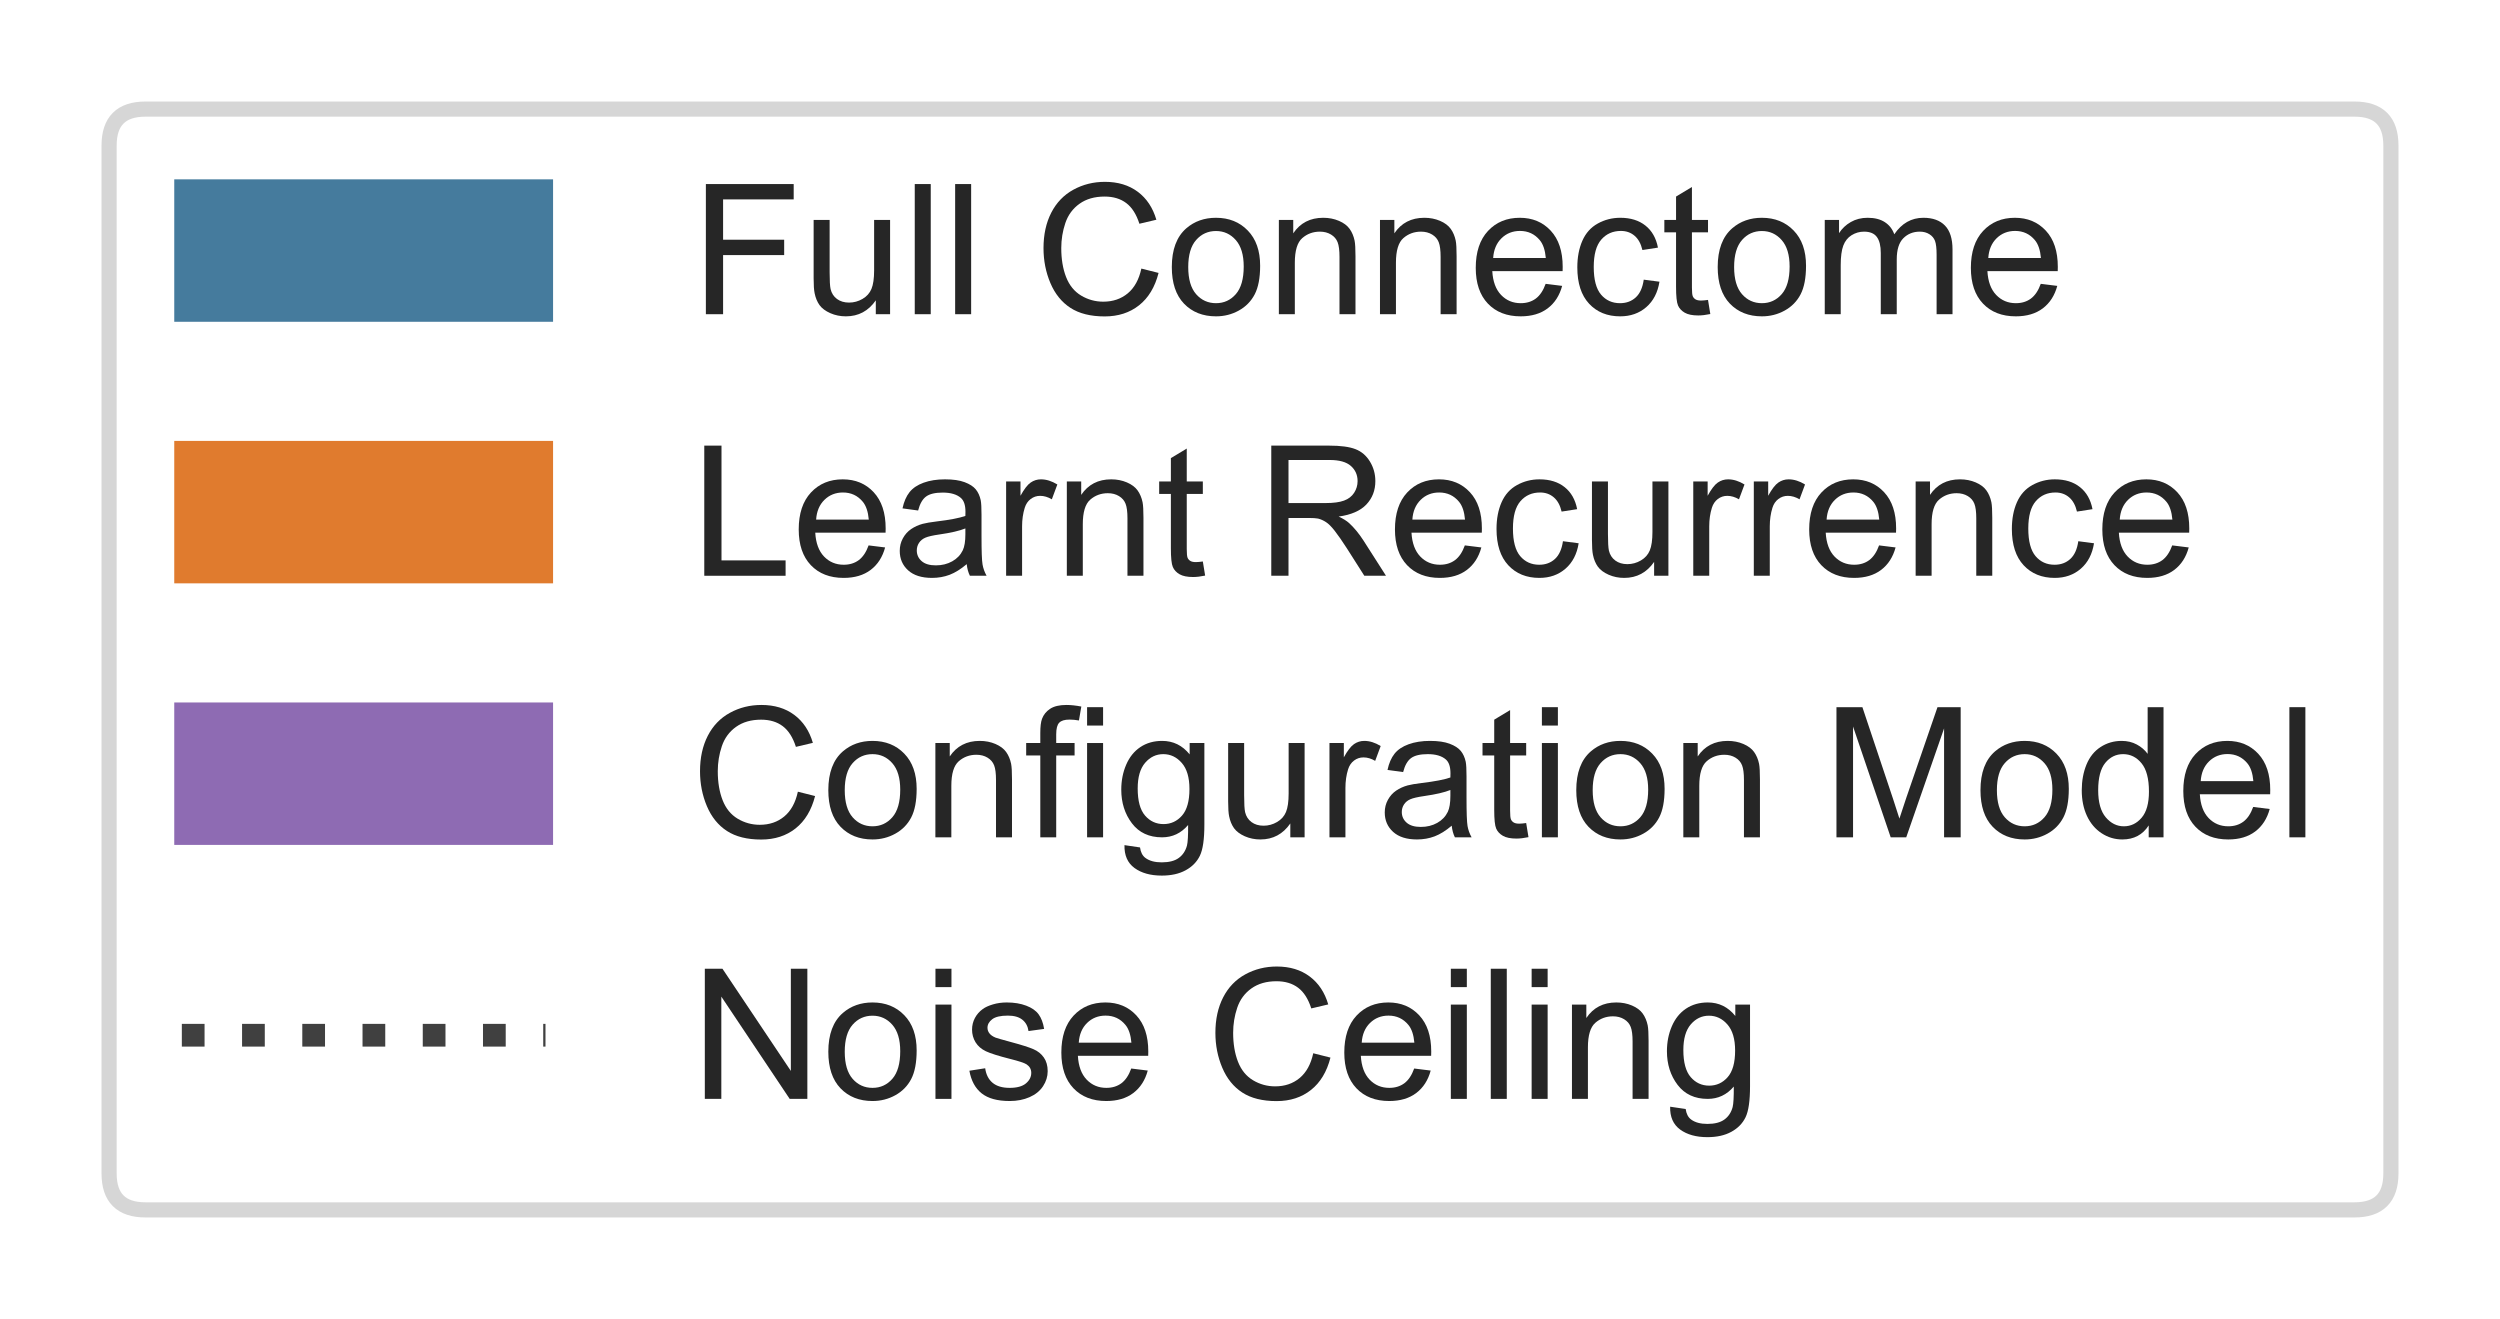
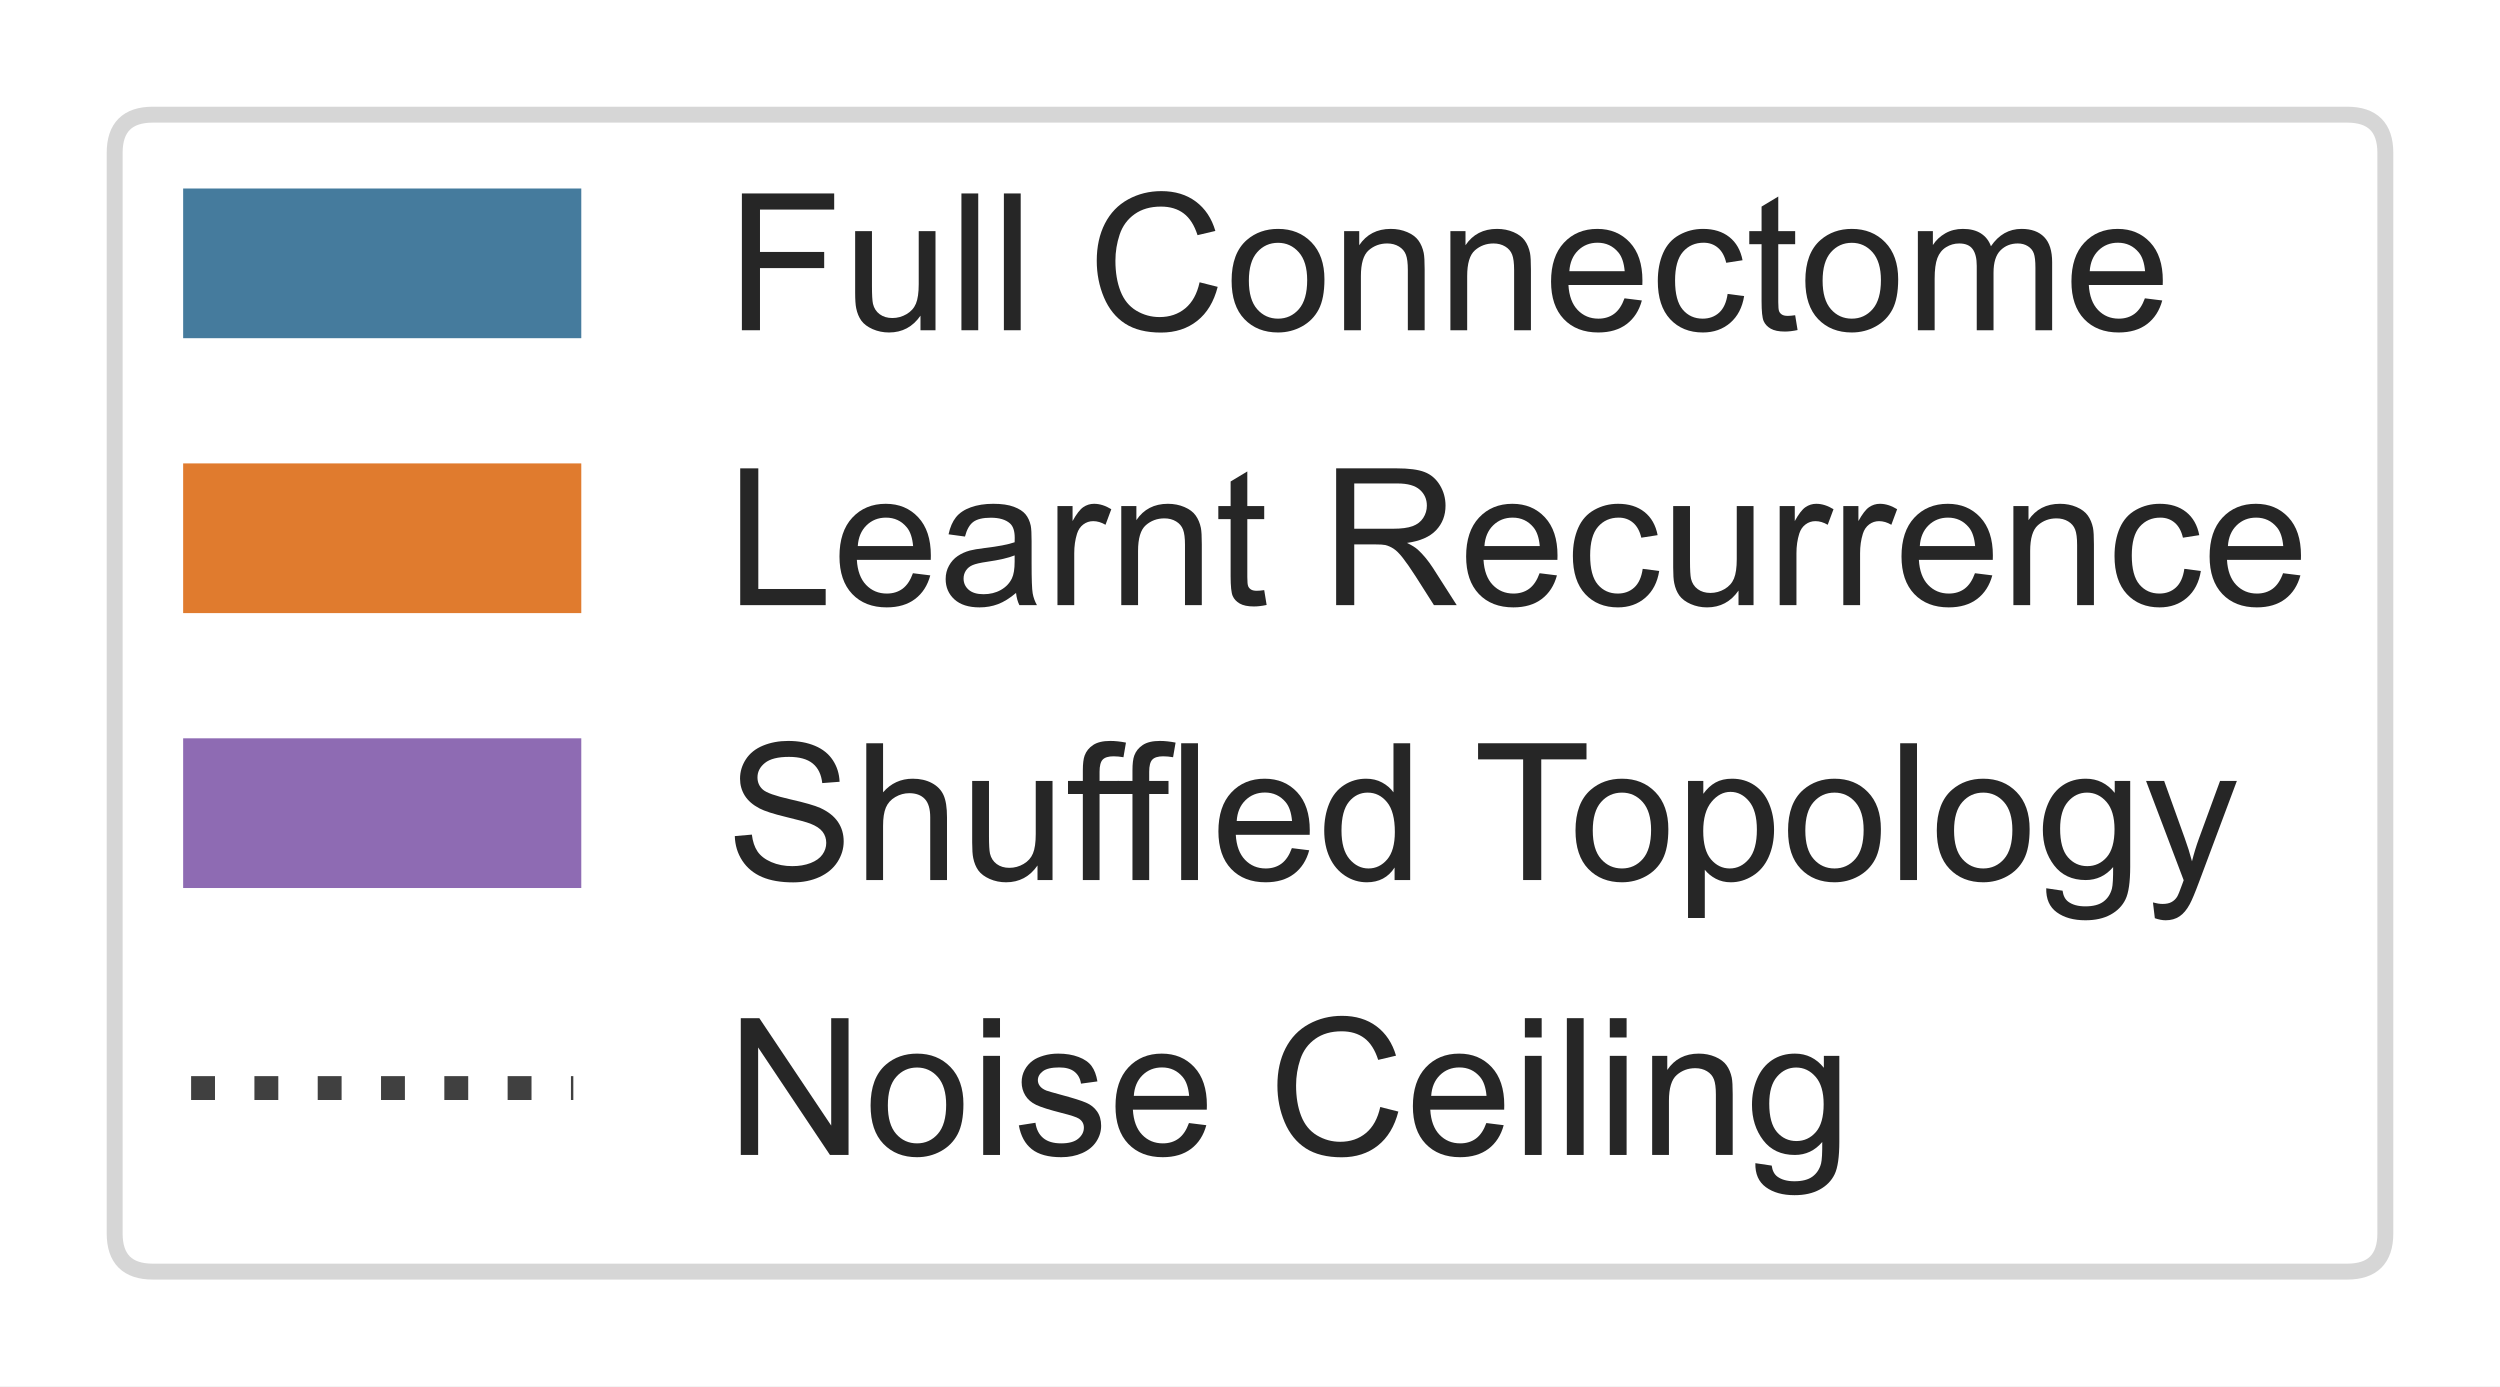
- <svg xmlns="http://www.w3.org/2000/svg" xmlns:xlink="http://www.w3.org/1999/xlink" width="164.989pt" height="87.047pt" viewBox="0 0 164.989 87.047" version="1.1">
+ <svg xmlns="http://www.w3.org/2000/svg" xmlns:xlink="http://www.w3.org/1999/xlink" width="156.979pt" height="87.047pt" viewBox="0 0 156.979 87.047" version="1.1">
  <defs>
    <style type="text/css">*{stroke-linejoin: round; stroke-linecap: butt}</style>
  </defs>
  <g id="figure_1">
    <g id="patch_1">
-       <path d="M 0 87.047  L 164.989 87.047  L 164.989 0  L 0 0  z " style="fill: #ffffff" />
+       <path d="M 0 87.047  L 156.979 87.047  L 156.979 0  L 0 0  z " style="fill: #ffffff" />
    </g>
    <g id="legend_1">
      <g id="patch_2">
-         <path d="M 9.6 79.847  L 155.389 79.847  Q 157.789 79.847 157.789 77.447  L 157.789 9.6  Q 157.789 7.2 155.389 7.2  L 9.6 7.2  Q 7.2 7.2 7.2 9.6  L 7.2 77.447  Q 7.2 79.847 9.6 79.847  z " style="fill: #ffffff; opacity: 0.8; stroke: #cccccc; stroke-linejoin: miter" />
+         <path d="M 9.6 79.847  L 147.379 79.847  Q 149.779 79.847 149.779 77.447  L 149.779 9.6  Q 149.779 7.2 147.379 7.2  L 9.6 7.2  Q 7.2 7.2 7.2 9.6  L 7.2 77.447  Q 7.2 79.847 9.6 79.847  z " style="fill: #ffffff; opacity: 0.8; stroke: #cccccc; stroke-linejoin: miter" />
      </g>
      <g id="patch_3">
        <path d="M 12 20.736  L 36 20.736  L 36 12.336  L 12 12.336  z " style="fill: #457b9d; stroke: #457b9d; stroke-linejoin: miter" />
      </g>
      <g id="text_1">
        <g style="fill: #262626" transform="translate(45.6 20.73633) scale(0.12 -0.12)">
          <defs>
            <path id="ArialMT-29" d="M 525 0  L 525 4581  L 3616 4581  L 3616 4041  L 1131 4041  L 1131 2622  L 3281 2622  L 3281 2081  L 1131 2081  L 1131 0  L 525 0  z " transform="scale(0.015625)" />
            <path id="ArialMT-58" d="M 2597 0  L 2597 488  Q 2209 -75 1544 -75  Q 1250 -75 995 37  Q 741 150 617 320  Q 494 491 444 738  Q 409 903 409 1263  L 409 3319  L 972 3319  L 972 1478  Q 972 1038 1006 884  Q 1059 663 1231 536  Q 1403 409 1656 409  Q 1909 409 2131 539  Q 2353 669 2445 892  Q 2538 1116 2538 1541  L 2538 3319  L 3100 3319  L 3100 0  L 2597 0  z " transform="scale(0.015625)" />
            <path id="ArialMT-4f" d="M 409 0  L 409 4581  L 972 4581  L 972 0  L 409 0  z " transform="scale(0.015625)" />
            <path id="ArialMT-3" transform="scale(0.015625)" />
            <path id="ArialMT-26" d="M 3763 1606  L 4369 1453  Q 4178 706 3683 314  Q 3188 -78 2472 -78  Q 1731 -78 1267 223  Q 803 525 561 1097  Q 319 1669 319 2325  Q 319 3041 592 3573  Q 866 4106 1370 4382  Q 1875 4659 2481 4659  Q 3169 4659 3637 4309  Q 4106 3959 4291 3325  L 3694 3184  Q 3534 3684 3231 3912  Q 2928 4141 2469 4141  Q 1941 4141 1586 3887  Q 1231 3634 1087 3207  Q 944 2781 944 2328  Q 944 1744 1114 1308  Q 1284 872 1643 656  Q 2003 441 2422 441  Q 2931 441 3284 734  Q 3638 1028 3763 1606  z " transform="scale(0.015625)" />
            <path id="ArialMT-52" d="M 213 1659  Q 213 2581 725 3025  Q 1153 3394 1769 3394  Q 2453 3394 2887 2945  Q 3322 2497 3322 1706  Q 3322 1066 3130 698  Q 2938 331 2570 128  Q 2203 -75 1769 -75  Q 1072 -75 642 372  Q 213 819 213 1659  z M 791 1659  Q 791 1022 1069 705  Q 1347 388 1769 388  Q 2188 388 2466 706  Q 2744 1025 2744 1678  Q 2744 2294 2464 2611  Q 2184 2928 1769 2928  Q 1347 2928 1069 2612  Q 791 2297 791 1659  z " transform="scale(0.015625)" />
            <path id="ArialMT-51" d="M 422 0  L 422 3319  L 928 3319  L 928 2847  Q 1294 3394 1984 3394  Q 2284 3394 2536 3286  Q 2788 3178 2913 3003  Q 3038 2828 3088 2588  Q 3119 2431 3119 2041  L 3119 0  L 2556 0  L 2556 2019  Q 2556 2363 2490 2533  Q 2425 2703 2258 2804  Q 2091 2906 1866 2906  Q 1506 2906 1245 2678  Q 984 2450 984 1813  L 984 0  L 422 0  z " transform="scale(0.015625)" />
            <path id="ArialMT-48" d="M 2694 1069  L 3275 997  Q 3138 488 2766 206  Q 2394 -75 1816 -75  Q 1088 -75 661 373  Q 234 822 234 1631  Q 234 2469 665 2931  Q 1097 3394 1784 3394  Q 2450 3394 2872 2941  Q 3294 2488 3294 1666  Q 3294 1616 3291 1516  L 816 1516  Q 847 969 1125 678  Q 1403 388 1819 388  Q 2128 388 2347 550  Q 2566 713 2694 1069  z M 847 1978  L 2700 1978  Q 2663 2397 2488 2606  Q 2219 2931 1791 2931  Q 1403 2931 1139 2672  Q 875 2413 847 1978  z " transform="scale(0.015625)" />
            <path id="ArialMT-46" d="M 2588 1216  L 3141 1144  Q 3050 572 2676 248  Q 2303 -75 1759 -75  Q 1078 -75 664 370  Q 250 816 250 1647  Q 250 2184 428 2587  Q 606 2991 970 3192  Q 1334 3394 1763 3394  Q 2303 3394 2647 3120  Q 2991 2847 3088 2344  L 2541 2259  Q 2463 2594 2264 2762  Q 2066 2931 1784 2931  Q 1359 2931 1093 2626  Q 828 2322 828 1663  Q 828 994 1084 691  Q 1341 388 1753 388  Q 2084 388 2306 591  Q 2528 794 2588 1216  z " transform="scale(0.015625)" />
            <path id="ArialMT-57" d="M 1650 503  L 1731 6  Q 1494 -44 1306 -44  Q 1000 -44 831 53  Q 663 150 594 308  Q 525 466 525 972  L 525 2881  L 113 2881  L 113 3319  L 525 3319  L 525 4141  L 1084 4478  L 1084 3319  L 1650 3319  L 1650 2881  L 1084 2881  L 1084 941  Q 1084 700 1114 631  Q 1144 563 1211 522  Q 1278 481 1403 481  Q 1497 481 1650 503  z " transform="scale(0.015625)" />
            <path id="ArialMT-50" d="M 422 0  L 422 3319  L 925 3319  L 925 2853  Q 1081 3097 1340 3245  Q 1600 3394 1931 3394  Q 2300 3394 2536 3241  Q 2772 3088 2869 2813  Q 3263 3394 3894 3394  Q 4388 3394 4653 3120  Q 4919 2847 4919 2278  L 4919 0  L 4359 0  L 4359 2091  Q 4359 2428 4304 2576  Q 4250 2725 4106 2815  Q 3963 2906 3769 2906  Q 3419 2906 3187 2673  Q 2956 2441 2956 1928  L 2956 0  L 2394 0  L 2394 2156  Q 2394 2531 2256 2718  Q 2119 2906 1806 2906  Q 1569 2906 1367 2781  Q 1166 2656 1075 2415  Q 984 2175 984 1722  L 984 0  L 422 0  z " transform="scale(0.015625)" />
          </defs>
          <use xlink:href="#ArialMT-29" />
          <use xlink:href="#ArialMT-58" transform="translate(61.07812 0)" />
          <use xlink:href="#ArialMT-4f" transform="translate(116.6875 0)" />
          <use xlink:href="#ArialMT-4f" transform="translate(138.9062 0)" />
          <use xlink:href="#ArialMT-3" transform="translate(161.125 0)" />
          <use xlink:href="#ArialMT-26" transform="translate(188.9062 0)" />
          <use xlink:href="#ArialMT-52" transform="translate(261.125 0)" />
          <use xlink:href="#ArialMT-51" transform="translate(316.7344 0)" />
          <use xlink:href="#ArialMT-51" transform="translate(372.3438 0)" />
          <use xlink:href="#ArialMT-48" transform="translate(427.9531 0)" />
          <use xlink:href="#ArialMT-46" transform="translate(483.5625 0)" />
          <use xlink:href="#ArialMT-57" transform="translate(533.5625 0)" />
          <use xlink:href="#ArialMT-52" transform="translate(561.3438 0)" />
          <use xlink:href="#ArialMT-50" transform="translate(616.9531 0)" />
          <use xlink:href="#ArialMT-48" transform="translate(700.25 0)" />
        </g>
      </g>
      <g id="patch_4">
        <path d="M 12 37.998  L 36 37.998  L 36 29.598  L 12 29.598  z " style="fill: #e07b2e; stroke: #e07b2e; stroke-linejoin: miter" />
      </g>
      <g id="text_2">
        <g style="fill: #262626" transform="translate(45.6 37.99805) scale(0.12 -0.12)">
          <defs>
            <path id="ArialMT-2f" d="M 469 0  L 469 4581  L 1075 4581  L 1075 541  L 3331 541  L 3331 0  L 469 0  z " transform="scale(0.015625)" />
            <path id="ArialMT-44" d="M 2588 409  Q 2275 144 1986 34  Q 1697 -75 1366 -75  Q 819 -75 525 192  Q 231 459 231 875  Q 231 1119 342 1320  Q 453 1522 633 1644  Q 813 1766 1038 1828  Q 1203 1872 1538 1913  Q 2219 1994 2541 2106  Q 2544 2222 2544 2253  Q 2544 2597 2384 2738  Q 2169 2928 1744 2928  Q 1347 2928 1158 2789  Q 969 2650 878 2297  L 328 2372  Q 403 2725 575 2942  Q 747 3159 1072 3276  Q 1397 3394 1825 3394  Q 2250 3394 2515 3294  Q 2781 3194 2906 3042  Q 3031 2891 3081 2659  Q 3109 2516 3109 2141  L 3109 1391  Q 3109 606 3145 398  Q 3181 191 3288 0  L 2700 0  Q 2613 175 2588 409  z M 2541 1666  Q 2234 1541 1622 1453  Q 1275 1403 1131 1340  Q 988 1278 909 1158  Q 831 1038 831 891  Q 831 666 1001 516  Q 1172 366 1500 366  Q 1825 366 2078 508  Q 2331 650 2450 897  Q 2541 1088 2541 1459  L 2541 1666  z " transform="scale(0.015625)" />
            <path id="ArialMT-55" d="M 416 0  L 416 3319  L 922 3319  L 922 2816  Q 1116 3169 1280 3281  Q 1444 3394 1641 3394  Q 1925 3394 2219 3213  L 2025 2691  Q 1819 2813 1613 2813  Q 1428 2813 1281 2702  Q 1134 2591 1072 2394  Q 978 2094 978 1738  L 978 0  L 416 0  z " transform="scale(0.015625)" />
            <path id="ArialMT-35" d="M 503 0  L 503 4581  L 2534 4581  Q 3147 4581 3465 4457  Q 3784 4334 3975 4021  Q 4166 3709 4166 3331  Q 4166 2844 3850 2509  Q 3534 2175 2875 2084  Q 3116 1969 3241 1856  Q 3506 1613 3744 1247  L 4541 0  L 3778 0  L 3172 953  Q 2906 1366 2734 1584  Q 2563 1803 2427 1890  Q 2291 1978 2150 2013  Q 2047 2034 1813 2034  L 1109 2034  L 1109 0  L 503 0  z M 1109 2559  L 2413 2559  Q 2828 2559 3062 2645  Q 3297 2731 3419 2920  Q 3541 3109 3541 3331  Q 3541 3656 3305 3865  Q 3069 4075 2559 4075  L 1109 4075  L 1109 2559  z " transform="scale(0.015625)" />
          </defs>
          <use xlink:href="#ArialMT-2f" />
          <use xlink:href="#ArialMT-48" transform="translate(55.60938 0)" />
          <use xlink:href="#ArialMT-44" transform="translate(111.2188 0)" />
          <use xlink:href="#ArialMT-55" transform="translate(166.8281 0)" />
          <use xlink:href="#ArialMT-51" transform="translate(200.125 0)" />
          <use xlink:href="#ArialMT-57" transform="translate(255.7344 0)" />
          <use xlink:href="#ArialMT-3" transform="translate(283.5156 0)" />
          <use xlink:href="#ArialMT-35" transform="translate(311.2969 0)" />
          <use xlink:href="#ArialMT-48" transform="translate(383.5156 0)" />
          <use xlink:href="#ArialMT-46" transform="translate(439.125 0)" />
          <use xlink:href="#ArialMT-58" transform="translate(489.125 0)" />
          <use xlink:href="#ArialMT-55" transform="translate(544.7344 0)" />
          <use xlink:href="#ArialMT-55" transform="translate(578.0312 0)" />
          <use xlink:href="#ArialMT-48" transform="translate(611.3281 0)" />
          <use xlink:href="#ArialMT-51" transform="translate(666.9375 0)" />
          <use xlink:href="#ArialMT-46" transform="translate(722.5469 0)" />
          <use xlink:href="#ArialMT-48" transform="translate(772.5469 0)" />
        </g>
      </g>
      <g id="patch_5">
        <path d="M 12 55.26  L 36 55.26  L 36 46.86  L 12 46.86  z " style="fill: #8e6bb3; stroke: #8e6bb3; stroke-linejoin: miter" />
      </g>
      <g id="text_3">
        <g style="fill: #262626" transform="translate(45.6 55.25977) scale(0.12 -0.12)">
          <defs>
+             <path id="ArialMT-36" d="M 288 1472  L 859 1522  Q 900 1178 1048 958  Q 1197 738 1509 602  Q 1822 466 2213 466  Q 2559 466 2825 569  Q 3091 672 3220 851  Q 3350 1031 3350 1244  Q 3350 1459 3225 1620  Q 3100 1781 2813 1891  Q 2628 1963 1997 2114  Q 1366 2266 1113 2400  Q 784 2572 623 2826  Q 463 3081 463 3397  Q 463 3744 659 4045  Q 856 4347 1234 4503  Q 1613 4659 2075 4659  Q 2584 4659 2973 4495  Q 3363 4331 3572 4012  Q 3781 3694 3797 3291  L 3216 3247  Q 3169 3681 2898 3903  Q 2628 4125 2100 4125  Q 1550 4125 1298 3923  Q 1047 3722 1047 3438  Q 1047 3191 1225 3031  Q 1400 2872 2139 2705  Q 2878 2538 3153 2413  Q 3553 2228 3743 1945  Q 3934 1663 3934 1294  Q 3934 928 3725 604  Q 3516 281 3123 101  Q 2731 -78 2241 -78  Q 1619 -78 1198 103  Q 778 284 539 648  Q 300 1013 288 1472  z " transform="scale(0.015625)" />
+             <path id="ArialMT-4b" d="M 422 0  L 422 4581  L 984 4581  L 984 2938  Q 1378 3394 1978 3394  Q 2347 3394 2619 3248  Q 2891 3103 3008 2847  Q 3125 2591 3125 2103  L 3125 0  L 2563 0  L 2563 2103  Q 2563 2525 2380 2717  Q 2197 2909 1863 2909  Q 1613 2909 1392 2779  Q 1172 2650 1078 2428  Q 984 2206 984 1816  L 984 0  L 422 0  z " transform="scale(0.015625)" />
            <path id="ArialMT-49" d="M 556 0  L 556 2881  L 59 2881  L 59 3319  L 556 3319  L 556 3672  Q 556 4006 616 4169  Q 697 4388 901 4523  Q 1106 4659 1475 4659  Q 1713 4659 2000 4603  L 1916 4113  Q 1741 4144 1584 4144  Q 1328 4144 1222 4034  Q 1116 3925 1116 3625  L 1116 3319  L 1763 3319  L 1763 2881  L 1116 2881  L 1116 0  L 556 0  z " transform="scale(0.015625)" />
-             <path id="ArialMT-4c" d="M 425 3934  L 425 4581  L 988 4581  L 988 3934  L 425 3934  z M 425 0  L 425 3319  L 988 3319  L 988 0  L 425 0  z " transform="scale(0.015625)" />
+             <path id="ArialMT-47" d="M 2575 0  L 2575 419  Q 2259 -75 1647 -75  Q 1250 -75 917 144  Q 584 363 401 755  Q 219 1147 219 1656  Q 219 2153 384 2558  Q 550 2963 881 3178  Q 1213 3394 1622 3394  Q 1922 3394 2156 3267  Q 2391 3141 2538 2938  L 2538 4581  L 3097 4581  L 3097 0  L 2575 0  z M 797 1656  Q 797 1019 1065 703  Q 1334 388 1700 388  Q 2069 388 2326 689  Q 2584 991 2584 1609  Q 2584 2291 2321 2609  Q 2059 2928 1675 2928  Q 1300 2928 1048 2622  Q 797 2316 797 1656  z " transform="scale(0.015625)" />
+             <path id="ArialMT-37" d="M 1659 0  L 1659 4041  L 150 4041  L 150 4581  L 3781 4581  L 3781 4041  L 2266 4041  L 2266 0  L 1659 0  z " transform="scale(0.015625)" />
+             <path id="ArialMT-53" d="M 422 -1272  L 422 3319  L 934 3319  L 934 2888  Q 1116 3141 1344 3267  Q 1572 3394 1897 3394  Q 2322 3394 2647 3175  Q 2972 2956 3137 2557  Q 3303 2159 3303 1684  Q 3303 1175 3120 767  Q 2938 359 2589 142  Q 2241 -75 1856 -75  Q 1575 -75 1351 44  Q 1128 163 984 344  L 984 -1272  L 422 -1272  z M 931 1641  Q 931 1000 1190 694  Q 1450 388 1819 388  Q 2194 388 2461 705  Q 2728 1022 2728 1688  Q 2728 2322 2467 2637  Q 2206 2953 1844 2953  Q 1484 2953 1207 2617  Q 931 2281 931 1641  z " transform="scale(0.015625)" />
            <path id="ArialMT-4a" d="M 319 -275  L 866 -356  Q 900 -609 1056 -725  Q 1266 -881 1628 -881  Q 2019 -881 2231 -725  Q 2444 -569 2519 -288  Q 2563 -116 2559 434  Q 2191 0 1641 0  Q 956 0 581 494  Q 206 988 206 1678  Q 206 2153 378 2554  Q 550 2956 876 3175  Q 1203 3394 1644 3394  Q 2231 3394 2613 2919  L 2613 3319  L 3131 3319  L 3131 450  Q 3131 -325 2973 -648  Q 2816 -972 2473 -1159  Q 2131 -1347 1631 -1347  Q 1038 -1347 672 -1080  Q 306 -813 319 -275  z M 784 1719  Q 784 1066 1043 766  Q 1303 466 1694 466  Q 2081 466 2343 764  Q 2606 1063 2606 1700  Q 2606 2309 2336 2618  Q 2066 2928 1684 2928  Q 1309 2928 1046 2623  Q 784 2319 784 1719  z " transform="scale(0.015625)" />
-             <path id="ArialMT-30" d="M 475 0  L 475 4581  L 1388 4581  L 2472 1338  Q 2622 884 2691 659  Q 2769 909 2934 1394  L 4031 4581  L 4847 4581  L 4847 0  L 4263 0  L 4263 3834  L 2931 0  L 2384 0  L 1059 3900  L 1059 0  L 475 0  z " transform="scale(0.015625)" />
-             <path id="ArialMT-47" d="M 2575 0  L 2575 419  Q 2259 -75 1647 -75  Q 1250 -75 917 144  Q 584 363 401 755  Q 219 1147 219 1656  Q 219 2153 384 2558  Q 550 2963 881 3178  Q 1213 3394 1622 3394  Q 1922 3394 2156 3267  Q 2391 3141 2538 2938  L 2538 4581  L 3097 4581  L 3097 0  L 2575 0  z M 797 1656  Q 797 1019 1065 703  Q 1334 388 1700 388  Q 2069 388 2326 689  Q 2584 991 2584 1609  Q 2584 2291 2321 2609  Q 2059 2928 1675 2928  Q 1300 2928 1048 2622  Q 797 2316 797 1656  z " transform="scale(0.015625)" />
+             <path id="ArialMT-5c" d="M 397 -1278  L 334 -750  Q 519 -800 656 -800  Q 844 -800 956 -737  Q 1069 -675 1141 -563  Q 1194 -478 1313 -144  Q 1328 -97 1363 -6  L 103 3319  L 709 3319  L 1400 1397  Q 1534 1031 1641 628  Q 1738 1016 1872 1384  L 2581 3319  L 3144 3319  L 1881 -56  Q 1678 -603 1566 -809  Q 1416 -1088 1222 -1217  Q 1028 -1347 759 -1347  Q 597 -1347 397 -1278  z " transform="scale(0.015625)" />
          </defs>
-           <use xlink:href="#ArialMT-26" />
-           <use xlink:href="#ArialMT-52" transform="translate(72.21875 0)" />
-           <use xlink:href="#ArialMT-51" transform="translate(127.8281 0)" />
-           <use xlink:href="#ArialMT-49" transform="translate(183.4375 0)" />
-           <use xlink:href="#ArialMT-4c" transform="translate(211.2188 0)" />
-           <use xlink:href="#ArialMT-4a" transform="translate(233.4375 0)" />
-           <use xlink:href="#ArialMT-58" transform="translate(289.0469 0)" />
-           <use xlink:href="#ArialMT-55" transform="translate(344.6562 0)" />
-           <use xlink:href="#ArialMT-44" transform="translate(377.9531 0)" />
-           <use xlink:href="#ArialMT-57" transform="translate(433.5625 0)" />
-           <use xlink:href="#ArialMT-4c" transform="translate(461.3438 0)" />
-           <use xlink:href="#ArialMT-52" transform="translate(483.5625 0)" />
-           <use xlink:href="#ArialMT-51" transform="translate(539.1719 0)" />
-           <use xlink:href="#ArialMT-3" transform="translate(594.7812 0)" />
-           <use xlink:href="#ArialMT-30" transform="translate(622.5625 0)" />
-           <use xlink:href="#ArialMT-52" transform="translate(705.8594 0)" />
-           <use xlink:href="#ArialMT-47" transform="translate(761.4688 0)" />
-           <use xlink:href="#ArialMT-48" transform="translate(817.0781 0)" />
-           <use xlink:href="#ArialMT-4f" transform="translate(872.6875 0)" />
+           <use xlink:href="#ArialMT-36" />
+           <use xlink:href="#ArialMT-4b" transform="translate(66.70312 0)" />
+           <use xlink:href="#ArialMT-58" transform="translate(122.3125 0)" />
+           <use xlink:href="#ArialMT-49" transform="translate(177.9219 0)" />
+           <use xlink:href="#ArialMT-49" transform="translate(203.8906 0)" />
+           <use xlink:href="#ArialMT-4f" transform="translate(231.6719 0)" />
+           <use xlink:href="#ArialMT-48" transform="translate(253.8906 0)" />
+           <use xlink:href="#ArialMT-47" transform="translate(309.5 0)" />
+           <use xlink:href="#ArialMT-3" transform="translate(365.1094 0)" />
+           <use xlink:href="#ArialMT-37" transform="translate(391.0781 0)" />
+           <use xlink:href="#ArialMT-52" transform="translate(441.0781 0)" />
+           <use xlink:href="#ArialMT-53" transform="translate(496.6875 0)" />
+           <use xlink:href="#ArialMT-52" transform="translate(552.2969 0)" />
+           <use xlink:href="#ArialMT-4f" transform="translate(607.9062 0)" />
+           <use xlink:href="#ArialMT-52" transform="translate(630.125 0)" />
+           <use xlink:href="#ArialMT-4a" transform="translate(685.7344 0)" />
+           <use xlink:href="#ArialMT-5c" transform="translate(741.3438 0)" />
        </g>
      </g>
      <g id="line2d_1">
        <path d="M 12 68.322  L 24 68.322  L 36 68.322  " style="fill: none; stroke-dasharray: 1.5,2.475; stroke-dashoffset: 0; stroke: #404040; stroke-width: 1.5" />
      </g>
      <g id="text_4">
        <g style="fill: #262626" transform="translate(45.6 72.52172) scale(0.12 -0.12)">
          <defs>
            <path id="ArialMT-31" d="M 488 0  L 488 4581  L 1109 4581  L 3516 984  L 3516 4581  L 4097 4581  L 4097 0  L 3475 0  L 1069 3600  L 1069 0  L 488 0  z " transform="scale(0.015625)" />
+             <path id="ArialMT-4c" d="M 425 3934  L 425 4581  L 988 4581  L 988 3934  L 425 3934  z M 425 0  L 425 3319  L 988 3319  L 988 0  L 425 0  z " transform="scale(0.015625)" />
            <path id="ArialMT-56" d="M 197 991  L 753 1078  Q 800 744 1014 566  Q 1228 388 1613 388  Q 2000 388 2187 545  Q 2375 703 2375 916  Q 2375 1106 2209 1216  Q 2094 1291 1634 1406  Q 1016 1563 777 1677  Q 538 1791 414 1992  Q 291 2194 291 2438  Q 291 2659 392 2848  Q 494 3038 669 3163  Q 800 3259 1026 3326  Q 1253 3394 1513 3394  Q 1903 3394 2198 3281  Q 2494 3169 2634 2976  Q 2775 2784 2828 2463  L 2278 2388  Q 2241 2644 2061 2787  Q 1881 2931 1553 2931  Q 1166 2931 1000 2803  Q 834 2675 834 2503  Q 834 2394 903 2306  Q 972 2216 1119 2156  Q 1203 2125 1616 2013  Q 2213 1853 2448 1751  Q 2684 1650 2818 1456  Q 2953 1263 2953 975  Q 2953 694 2789 445  Q 2625 197 2315 61  Q 2006 -75 1616 -75  Q 969 -75 630 194  Q 291 463 197 991  z " transform="scale(0.015625)" />
          </defs>
          <use xlink:href="#ArialMT-31" />
          <use xlink:href="#ArialMT-52" transform="translate(72.21875 0)" />
          <use xlink:href="#ArialMT-4c" transform="translate(127.8281 0)" />
          <use xlink:href="#ArialMT-56" transform="translate(150.0469 0)" />
          <use xlink:href="#ArialMT-48" transform="translate(200.0469 0)" />
          <use xlink:href="#ArialMT-3" transform="translate(255.6562 0)" />
          <use xlink:href="#ArialMT-26" transform="translate(283.4375 0)" />
          <use xlink:href="#ArialMT-48" transform="translate(355.6562 0)" />
          <use xlink:href="#ArialMT-4c" transform="translate(411.2656 0)" />
          <use xlink:href="#ArialMT-4f" transform="translate(433.4844 0)" />
          <use xlink:href="#ArialMT-4c" transform="translate(455.7031 0)" />
          <use xlink:href="#ArialMT-51" transform="translate(477.9219 0)" />
          <use xlink:href="#ArialMT-4a" transform="translate(533.5312 0)" />
        </g>
      </g>
    </g>
  </g>
</svg>
